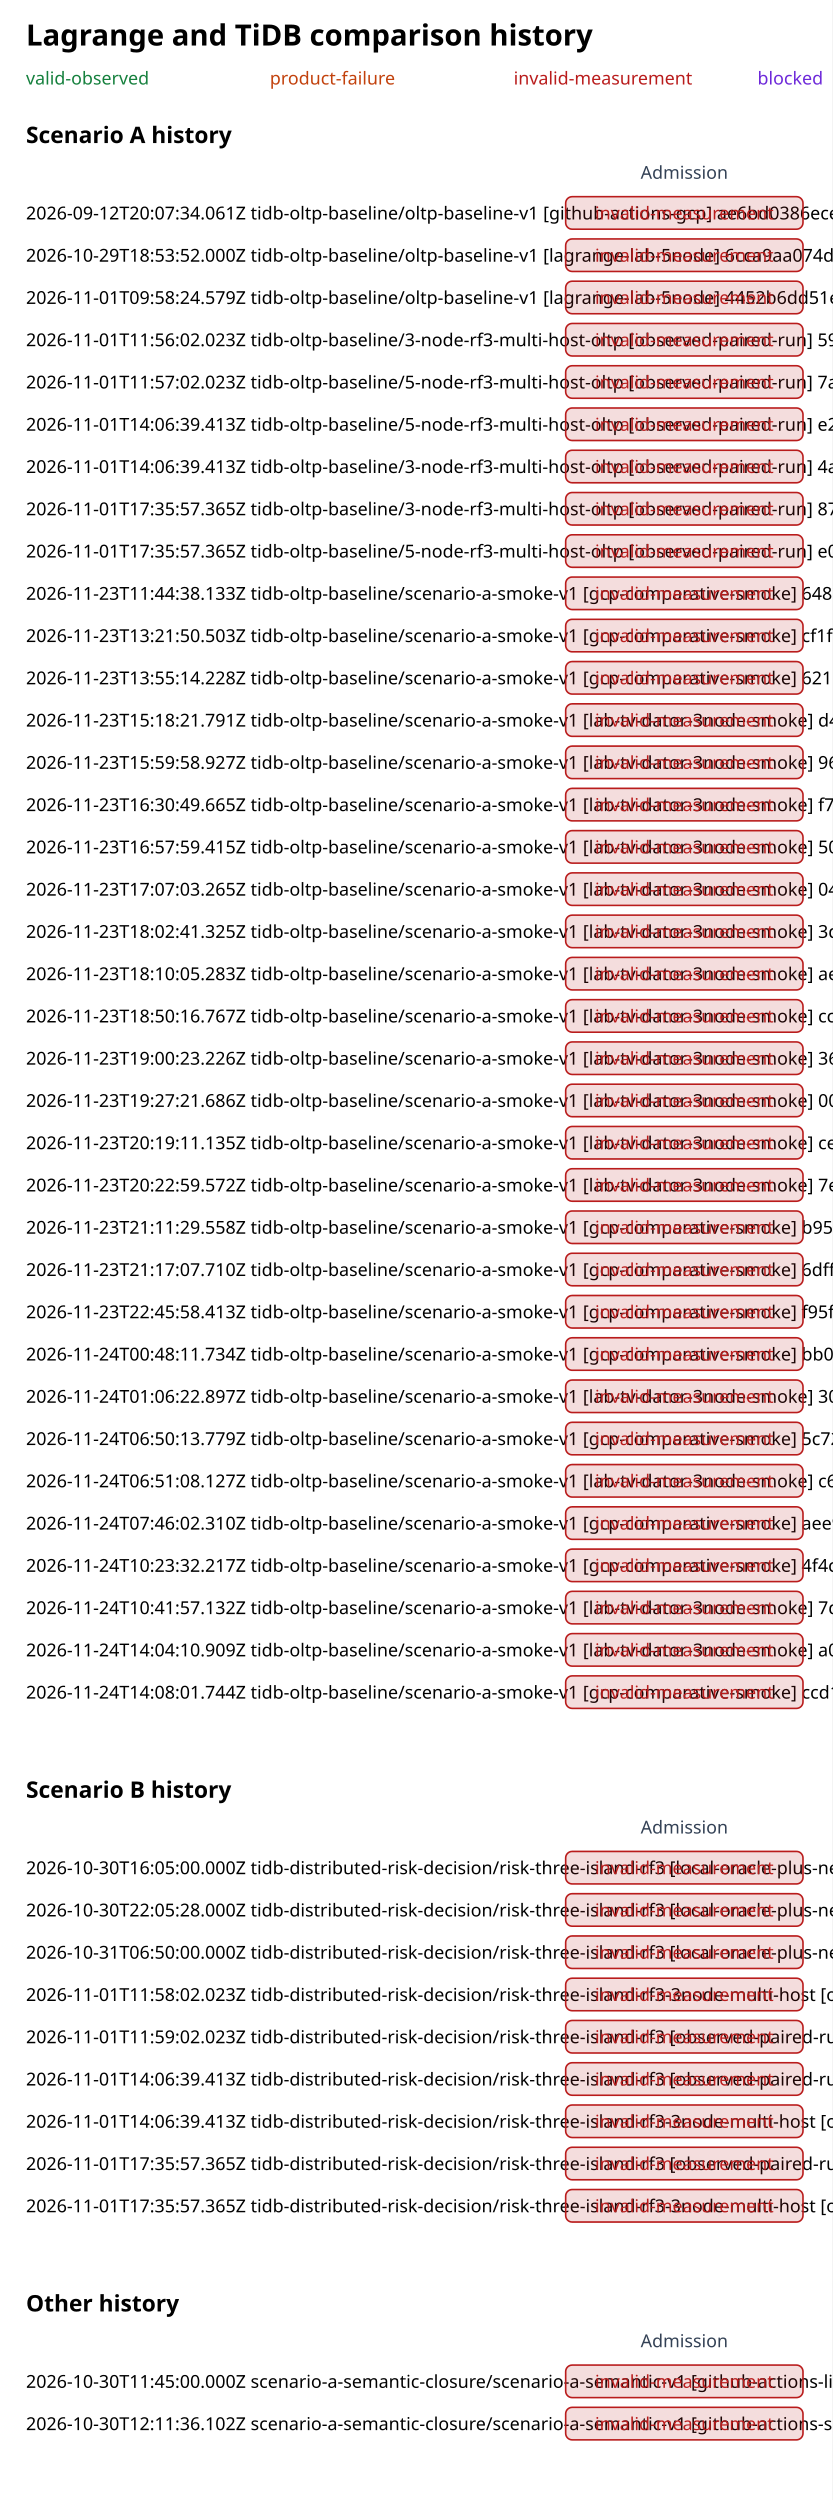
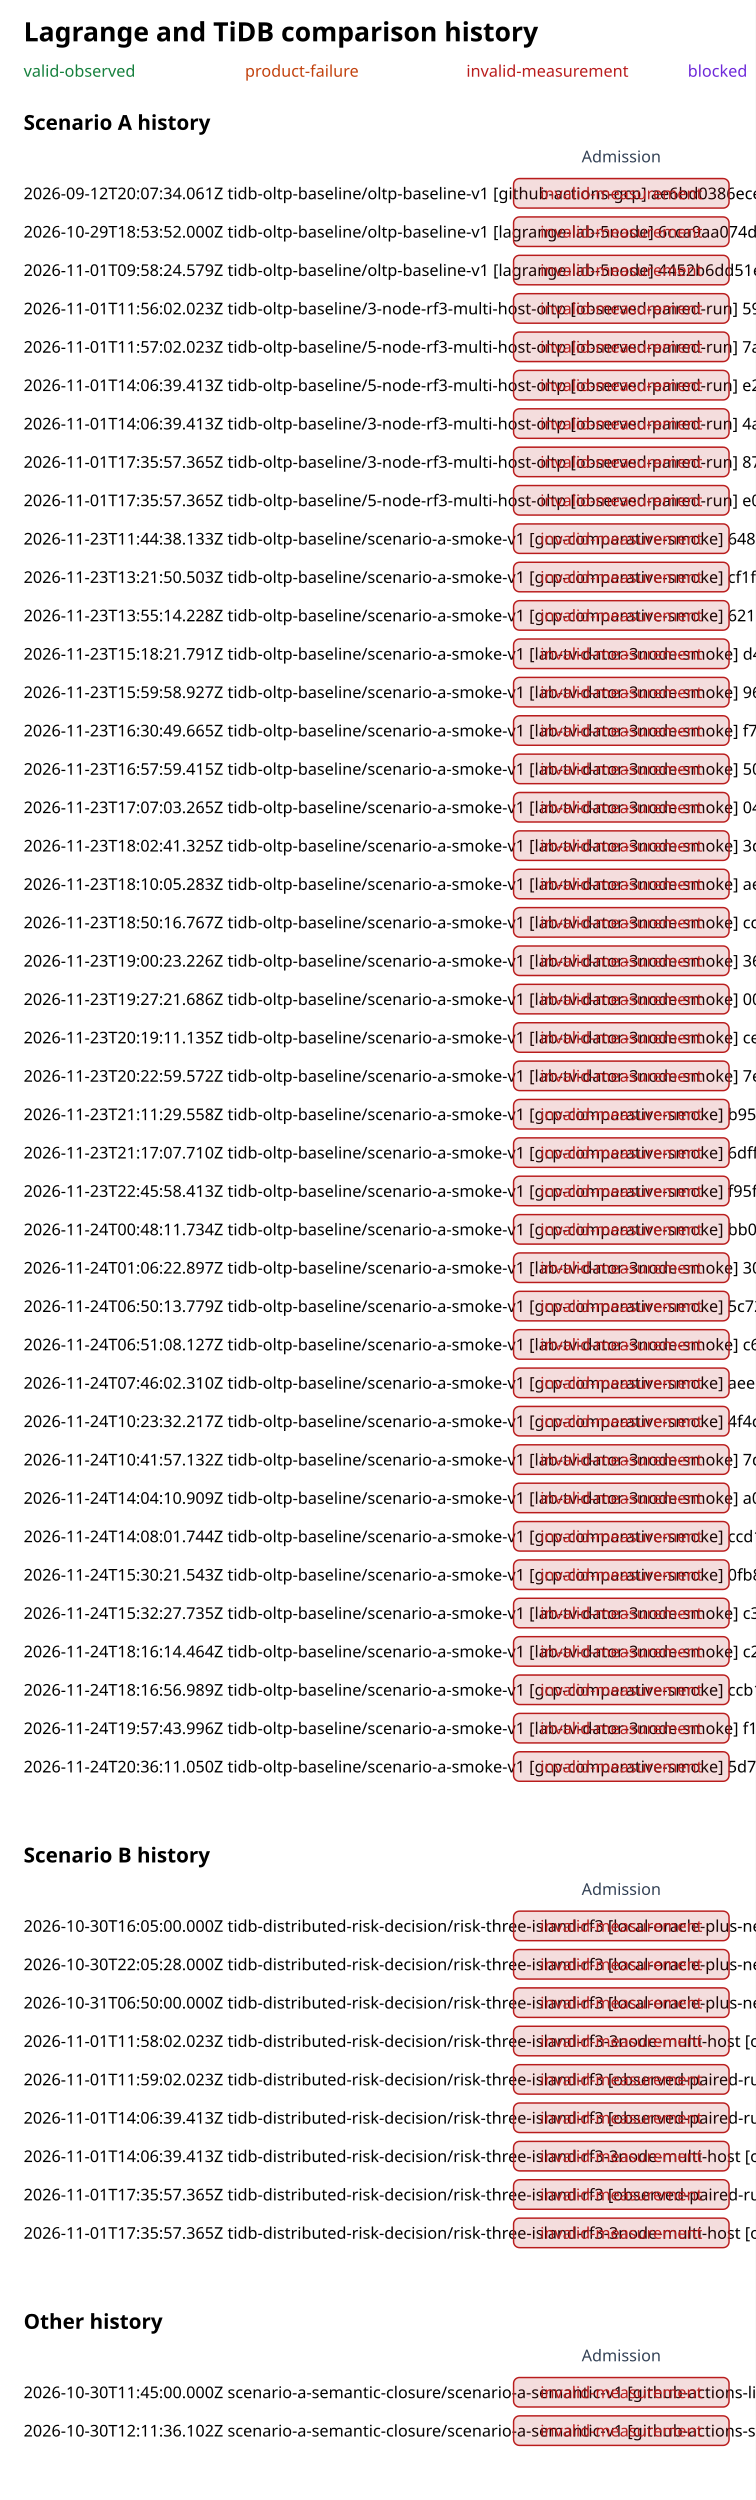
- <svg xmlns="http://www.w3.org/2000/svg" width="512" height="1538" viewBox="0 0 512 1538" font-family="sans-serif">
+ <svg xmlns="http://www.w3.org/2000/svg" width="512" height="1694" viewBox="0 0 512 1694" font-family="sans-serif">
  <rect width="100%" height="100%" fill="#ffffff" />
  <text x="16" y="28" font-size="18" font-weight="700">Lagrange and TiDB comparison history</text>
  <text x="16" y="52" font-size="11" fill="#15803d">valid-observed</text>
  <text x="166" y="52" font-size="11" fill="#c2410c">product-failure</text>
  <text x="316" y="52" font-size="11" fill="#b91c1c">invalid-measurement</text>
  <text x="466" y="52" font-size="11" fill="#6d28d9">blocked</text>
  <text x="616" y="52" font-size="11" fill="#475569">unsupported</text>
  <text x="766" y="52" font-size="11" fill="#94a3b8">not-measured</text>
  <text x="16" y="88" font-size="14" font-weight="600">Scenario A history</text>
  <text x="421" y="110" text-anchor="middle" font-size="11" fill="#334155">Admission</text>
  <text x="16" y="135" font-size="11">2026-09-12T20:07:34.061Z tidb-oltp-baseline/oltp-baseline-v1 [github-actions-gcp] ae6bd0386ece</text>
  <g>
    <rect x="348" y="121" width="146" height="20" rx="4" fill="#b91c1c" fill-opacity="0.15" stroke="#b91c1c" />
    <text x="421" y="135" text-anchor="middle" font-size="11" fill="#b91c1c">invalid-measurement</text>
  </g>
  <text x="16" y="161" font-size="11">2026-10-29T18:53:52.000Z tidb-oltp-baseline/oltp-baseline-v1 [lagrange-lab-5node] 6cca9aa074d2</text>
  <g>
    <rect x="348" y="147" width="146" height="20" rx="4" fill="#b91c1c" fill-opacity="0.15" stroke="#b91c1c" />
    <text x="421" y="161" text-anchor="middle" font-size="11" fill="#b91c1c">invalid-measurement</text>
  </g>
  <text x="16" y="187" font-size="11">2026-11-01T09:58:24.579Z tidb-oltp-baseline/oltp-baseline-v1 [lagrange-lab-5node] 4452b6dd51e2</text>
  <g>
    <rect x="348" y="173" width="146" height="20" rx="4" fill="#b91c1c" fill-opacity="0.15" stroke="#b91c1c" />
    <text x="421" y="187" text-anchor="middle" font-size="11" fill="#b91c1c">invalid-measurement</text>
  </g>
  <text x="16" y="213" font-size="11">2026-11-01T11:56:02.023Z tidb-oltp-baseline/3-node-rf3-multi-host-oltp [observed-paired-run] 59a7afbf1b8e</text>
  <g>
    <rect x="348" y="199" width="146" height="20" rx="4" fill="#b91c1c" fill-opacity="0.15" stroke="#b91c1c" />
    <text x="421" y="213" text-anchor="middle" font-size="11" fill="#b91c1c">invalid-measurement</text>
  </g>
  <text x="16" y="239" font-size="11">2026-11-01T11:57:02.023Z tidb-oltp-baseline/5-node-rf3-multi-host-oltp [observed-paired-run] 7aaf3fda8eca</text>
  <g>
    <rect x="348" y="225" width="146" height="20" rx="4" fill="#b91c1c" fill-opacity="0.15" stroke="#b91c1c" />
    <text x="421" y="239" text-anchor="middle" font-size="11" fill="#b91c1c">invalid-measurement</text>
  </g>
  <text x="16" y="265" font-size="11">2026-11-01T14:06:39.413Z tidb-oltp-baseline/5-node-rf3-multi-host-oltp [observed-paired-run] e2b828ec15de</text>
  <g>
    <rect x="348" y="251" width="146" height="20" rx="4" fill="#b91c1c" fill-opacity="0.15" stroke="#b91c1c" />
    <text x="421" y="265" text-anchor="middle" font-size="11" fill="#b91c1c">invalid-measurement</text>
  </g>
  <text x="16" y="291" font-size="11">2026-11-01T14:06:39.413Z tidb-oltp-baseline/3-node-rf3-multi-host-oltp [observed-paired-run] 4ae39281b8b5</text>
  <g>
    <rect x="348" y="277" width="146" height="20" rx="4" fill="#b91c1c" fill-opacity="0.15" stroke="#b91c1c" />
    <text x="421" y="291" text-anchor="middle" font-size="11" fill="#b91c1c">invalid-measurement</text>
  </g>
  <text x="16" y="317" font-size="11">2026-11-01T17:35:57.365Z tidb-oltp-baseline/3-node-rf3-multi-host-oltp [observed-paired-run] 87b6a4711010</text>
  <g>
    <rect x="348" y="303" width="146" height="20" rx="4" fill="#b91c1c" fill-opacity="0.15" stroke="#b91c1c" />
    <text x="421" y="317" text-anchor="middle" font-size="11" fill="#b91c1c">invalid-measurement</text>
  </g>
  <text x="16" y="343" font-size="11">2026-11-01T17:35:57.365Z tidb-oltp-baseline/5-node-rf3-multi-host-oltp [observed-paired-run] e07746af4c34</text>
  <g>
    <rect x="348" y="329" width="146" height="20" rx="4" fill="#b91c1c" fill-opacity="0.15" stroke="#b91c1c" />
    <text x="421" y="343" text-anchor="middle" font-size="11" fill="#b91c1c">invalid-measurement</text>
  </g>
  <text x="16" y="369" font-size="11">2026-11-23T11:44:38.133Z tidb-oltp-baseline/scenario-a-smoke-v1 [gcp-comparative-smoke] 64824b73b691</text>
  <g>
    <rect x="348" y="355" width="146" height="20" rx="4" fill="#b91c1c" fill-opacity="0.15" stroke="#b91c1c" />
    <text x="421" y="369" text-anchor="middle" font-size="11" fill="#b91c1c">invalid-measurement</text>
  </g>
  <text x="16" y="395" font-size="11">2026-11-23T13:21:50.503Z tidb-oltp-baseline/scenario-a-smoke-v1 [gcp-comparative-smoke] cf1f6b42a67a</text>
  <g>
    <rect x="348" y="381" width="146" height="20" rx="4" fill="#b91c1c" fill-opacity="0.15" stroke="#b91c1c" />
    <text x="421" y="395" text-anchor="middle" font-size="11" fill="#b91c1c">invalid-measurement</text>
  </g>
  <text x="16" y="421" font-size="11">2026-11-23T13:55:14.228Z tidb-oltp-baseline/scenario-a-smoke-v1 [gcp-comparative-smoke] 621ac1a02a7c</text>
  <g>
    <rect x="348" y="407" width="146" height="20" rx="4" fill="#b91c1c" fill-opacity="0.15" stroke="#b91c1c" />
    <text x="421" y="421" text-anchor="middle" font-size="11" fill="#b91c1c">invalid-measurement</text>
  </g>
  <text x="16" y="447" font-size="11">2026-11-23T15:18:21.791Z tidb-oltp-baseline/scenario-a-smoke-v1 [lab-tv-dator-3node-smoke] d4fa5d60c0d8</text>
  <g>
    <rect x="348" y="433" width="146" height="20" rx="4" fill="#b91c1c" fill-opacity="0.15" stroke="#b91c1c" />
    <text x="421" y="447" text-anchor="middle" font-size="11" fill="#b91c1c">invalid-measurement</text>
  </g>
  <text x="16" y="473" font-size="11">2026-11-23T15:59:58.927Z tidb-oltp-baseline/scenario-a-smoke-v1 [lab-tv-dator-3node-smoke] 96250df882bd</text>
  <g>
    <rect x="348" y="459" width="146" height="20" rx="4" fill="#b91c1c" fill-opacity="0.15" stroke="#b91c1c" />
    <text x="421" y="473" text-anchor="middle" font-size="11" fill="#b91c1c">invalid-measurement</text>
  </g>
  <text x="16" y="499" font-size="11">2026-11-23T16:30:49.665Z tidb-oltp-baseline/scenario-a-smoke-v1 [lab-tv-dator-3node-smoke] f738baede535</text>
  <g>
    <rect x="348" y="485" width="146" height="20" rx="4" fill="#b91c1c" fill-opacity="0.15" stroke="#b91c1c" />
    <text x="421" y="499" text-anchor="middle" font-size="11" fill="#b91c1c">invalid-measurement</text>
  </g>
  <text x="16" y="525" font-size="11">2026-11-23T16:57:59.415Z tidb-oltp-baseline/scenario-a-smoke-v1 [lab-tv-dator-3node-smoke] 507f9b45cdae</text>
  <g>
    <rect x="348" y="511" width="146" height="20" rx="4" fill="#b91c1c" fill-opacity="0.15" stroke="#b91c1c" />
    <text x="421" y="525" text-anchor="middle" font-size="11" fill="#b91c1c">invalid-measurement</text>
  </g>
  <text x="16" y="551" font-size="11">2026-11-23T17:07:03.265Z tidb-oltp-baseline/scenario-a-smoke-v1 [lab-tv-dator-3node-smoke] 04ebde78fd0b</text>
  <g>
    <rect x="348" y="537" width="146" height="20" rx="4" fill="#b91c1c" fill-opacity="0.15" stroke="#b91c1c" />
    <text x="421" y="551" text-anchor="middle" font-size="11" fill="#b91c1c">invalid-measurement</text>
  </g>
  <text x="16" y="577" font-size="11">2026-11-23T18:02:41.325Z tidb-oltp-baseline/scenario-a-smoke-v1 [lab-tv-dator-3node-smoke] 3d72ac1a8a82</text>
  <g>
    <rect x="348" y="563" width="146" height="20" rx="4" fill="#b91c1c" fill-opacity="0.15" stroke="#b91c1c" />
    <text x="421" y="577" text-anchor="middle" font-size="11" fill="#b91c1c">invalid-measurement</text>
  </g>
  <text x="16" y="603" font-size="11">2026-11-23T18:10:05.283Z tidb-oltp-baseline/scenario-a-smoke-v1 [lab-tv-dator-3node-smoke] aea602027ee3</text>
  <g>
    <rect x="348" y="589" width="146" height="20" rx="4" fill="#b91c1c" fill-opacity="0.15" stroke="#b91c1c" />
    <text x="421" y="603" text-anchor="middle" font-size="11" fill="#b91c1c">invalid-measurement</text>
  </g>
  <text x="16" y="629" font-size="11">2026-11-23T18:50:16.767Z tidb-oltp-baseline/scenario-a-smoke-v1 [lab-tv-dator-3node-smoke] cc3b47695785</text>
  <g>
    <rect x="348" y="615" width="146" height="20" rx="4" fill="#b91c1c" fill-opacity="0.15" stroke="#b91c1c" />
    <text x="421" y="629" text-anchor="middle" font-size="11" fill="#b91c1c">invalid-measurement</text>
  </g>
  <text x="16" y="655" font-size="11">2026-11-23T19:00:23.226Z tidb-oltp-baseline/scenario-a-smoke-v1 [lab-tv-dator-3node-smoke] 36f26c77015f</text>
  <g>
    <rect x="348" y="641" width="146" height="20" rx="4" fill="#b91c1c" fill-opacity="0.15" stroke="#b91c1c" />
    <text x="421" y="655" text-anchor="middle" font-size="11" fill="#b91c1c">invalid-measurement</text>
  </g>
  <text x="16" y="681" font-size="11">2026-11-23T19:27:21.686Z tidb-oltp-baseline/scenario-a-smoke-v1 [lab-tv-dator-3node-smoke] 0029536b22eb</text>
  <g>
    <rect x="348" y="667" width="146" height="20" rx="4" fill="#b91c1c" fill-opacity="0.15" stroke="#b91c1c" />
    <text x="421" y="681" text-anchor="middle" font-size="11" fill="#b91c1c">invalid-measurement</text>
  </g>
  <text x="16" y="707" font-size="11">2026-11-23T20:19:11.135Z tidb-oltp-baseline/scenario-a-smoke-v1 [lab-tv-dator-3node-smoke] ce4af67b8bcf</text>
  <g>
    <rect x="348" y="693" width="146" height="20" rx="4" fill="#b91c1c" fill-opacity="0.15" stroke="#b91c1c" />
    <text x="421" y="707" text-anchor="middle" font-size="11" fill="#b91c1c">invalid-measurement</text>
  </g>
  <text x="16" y="733" font-size="11">2026-11-23T20:22:59.572Z tidb-oltp-baseline/scenario-a-smoke-v1 [lab-tv-dator-3node-smoke] 7e0015cbe6c1</text>
  <g>
    <rect x="348" y="719" width="146" height="20" rx="4" fill="#b91c1c" fill-opacity="0.15" stroke="#b91c1c" />
    <text x="421" y="733" text-anchor="middle" font-size="11" fill="#b91c1c">invalid-measurement</text>
  </g>
  <text x="16" y="759" font-size="11">2026-11-23T21:11:29.558Z tidb-oltp-baseline/scenario-a-smoke-v1 [gcp-comparative-smoke] b9560df660cb</text>
  <g>
    <rect x="348" y="745" width="146" height="20" rx="4" fill="#b91c1c" fill-opacity="0.15" stroke="#b91c1c" />
    <text x="421" y="759" text-anchor="middle" font-size="11" fill="#b91c1c">invalid-measurement</text>
  </g>
  <text x="16" y="785" font-size="11">2026-11-23T21:17:07.710Z tidb-oltp-baseline/scenario-a-smoke-v1 [gcp-comparative-smoke] 6dffd9f7a122</text>
  <g>
    <rect x="348" y="771" width="146" height="20" rx="4" fill="#b91c1c" fill-opacity="0.15" stroke="#b91c1c" />
    <text x="421" y="785" text-anchor="middle" font-size="11" fill="#b91c1c">invalid-measurement</text>
  </g>
  <text x="16" y="811" font-size="11">2026-11-23T22:45:58.413Z tidb-oltp-baseline/scenario-a-smoke-v1 [gcp-comparative-smoke] f95f2b252c96</text>
  <g>
    <rect x="348" y="797" width="146" height="20" rx="4" fill="#b91c1c" fill-opacity="0.15" stroke="#b91c1c" />
    <text x="421" y="811" text-anchor="middle" font-size="11" fill="#b91c1c">invalid-measurement</text>
  </g>
  <text x="16" y="837" font-size="11">2026-11-24T00:48:11.734Z tidb-oltp-baseline/scenario-a-smoke-v1 [gcp-comparative-smoke] bb0fa9c981e5</text>
  <g>
    <rect x="348" y="823" width="146" height="20" rx="4" fill="#b91c1c" fill-opacity="0.15" stroke="#b91c1c" />
    <text x="421" y="837" text-anchor="middle" font-size="11" fill="#b91c1c">invalid-measurement</text>
  </g>
  <text x="16" y="863" font-size="11">2026-11-24T01:06:22.897Z tidb-oltp-baseline/scenario-a-smoke-v1 [lab-tv-dator-3node-smoke] 30e6cbe8b7d9</text>
  <g>
    <rect x="348" y="849" width="146" height="20" rx="4" fill="#b91c1c" fill-opacity="0.15" stroke="#b91c1c" />
    <text x="421" y="863" text-anchor="middle" font-size="11" fill="#b91c1c">invalid-measurement</text>
  </g>
  <text x="16" y="889" font-size="11">2026-11-24T06:50:13.779Z tidb-oltp-baseline/scenario-a-smoke-v1 [gcp-comparative-smoke] 5c72d58d7de2</text>
  <g>
    <rect x="348" y="875" width="146" height="20" rx="4" fill="#b91c1c" fill-opacity="0.15" stroke="#b91c1c" />
    <text x="421" y="889" text-anchor="middle" font-size="11" fill="#b91c1c">invalid-measurement</text>
  </g>
  <text x="16" y="915" font-size="11">2026-11-24T06:51:08.127Z tidb-oltp-baseline/scenario-a-smoke-v1 [lab-tv-dator-3node-smoke] c615d53b8e5a</text>
  <g>
    <rect x="348" y="901" width="146" height="20" rx="4" fill="#b91c1c" fill-opacity="0.15" stroke="#b91c1c" />
    <text x="421" y="915" text-anchor="middle" font-size="11" fill="#b91c1c">invalid-measurement</text>
  </g>
  <text x="16" y="941" font-size="11">2026-11-24T07:46:02.310Z tidb-oltp-baseline/scenario-a-smoke-v1 [gcp-comparative-smoke] aee92bfd5e87</text>
  <g>
    <rect x="348" y="927" width="146" height="20" rx="4" fill="#b91c1c" fill-opacity="0.15" stroke="#b91c1c" />
    <text x="421" y="941" text-anchor="middle" font-size="11" fill="#b91c1c">invalid-measurement</text>
  </g>
  <text x="16" y="967" font-size="11">2026-11-24T10:23:32.217Z tidb-oltp-baseline/scenario-a-smoke-v1 [gcp-comparative-smoke] 4f4cedfa33c1</text>
  <g>
    <rect x="348" y="953" width="146" height="20" rx="4" fill="#b91c1c" fill-opacity="0.15" stroke="#b91c1c" />
    <text x="421" y="967" text-anchor="middle" font-size="11" fill="#b91c1c">invalid-measurement</text>
  </g>
  <text x="16" y="993" font-size="11">2026-11-24T10:41:57.132Z tidb-oltp-baseline/scenario-a-smoke-v1 [lab-tv-dator-3node-smoke] 7d78e043b47c</text>
  <g>
    <rect x="348" y="979" width="146" height="20" rx="4" fill="#b91c1c" fill-opacity="0.15" stroke="#b91c1c" />
    <text x="421" y="993" text-anchor="middle" font-size="11" fill="#b91c1c">invalid-measurement</text>
  </g>
  <text x="16" y="1019" font-size="11">2026-11-24T14:04:10.909Z tidb-oltp-baseline/scenario-a-smoke-v1 [lab-tv-dator-3node-smoke] a0a8fc341a01</text>
  <g>
    <rect x="348" y="1005" width="146" height="20" rx="4" fill="#b91c1c" fill-opacity="0.15" stroke="#b91c1c" />
    <text x="421" y="1019" text-anchor="middle" font-size="11" fill="#b91c1c">invalid-measurement</text>
  </g>
  <text x="16" y="1045" font-size="11">2026-11-24T14:08:01.744Z tidb-oltp-baseline/scenario-a-smoke-v1 [gcp-comparative-smoke] ccd1d19926f0</text>
  <g>
    <rect x="348" y="1031" width="146" height="20" rx="4" fill="#b91c1c" fill-opacity="0.15" stroke="#b91c1c" />
    <text x="421" y="1045" text-anchor="middle" font-size="11" fill="#b91c1c">invalid-measurement</text>
  </g>
-   <text x="16" y="1106" font-size="14" font-weight="600">Scenario B history</text>
-   <text x="421" y="1128" text-anchor="middle" font-size="11" fill="#334155">Admission</text>
-   <text x="16" y="1153" font-size="11">2026-10-30T16:05:00.000Z tidb-distributed-risk-decision/risk-three-island-rf3 [local-oracle-plus-network-model] d7e5bccaf87e</text>
-   <g>
-     <rect x="348" y="1139" width="146" height="20" rx="4" fill="#b91c1c" fill-opacity="0.15" stroke="#b91c1c" />
-     <text x="421" y="1153" text-anchor="middle" font-size="11" fill="#b91c1c">invalid-measurement</text>
-   </g>
-   <text x="16" y="1179" font-size="11">2026-10-30T22:05:28.000Z tidb-distributed-risk-decision/risk-three-island-rf3 [local-oracle-plus-network-model] 830ca7fa2d21</text>
-   <g>
-     <rect x="348" y="1165" width="146" height="20" rx="4" fill="#b91c1c" fill-opacity="0.15" stroke="#b91c1c" />
-     <text x="421" y="1179" text-anchor="middle" font-size="11" fill="#b91c1c">invalid-measurement</text>
-   </g>
-   <text x="16" y="1205" font-size="11">2026-10-31T06:50:00.000Z tidb-distributed-risk-decision/risk-three-island-rf3 [local-oracle-plus-network-model] e1009e0265fe</text>
-   <g>
-     <rect x="348" y="1191" width="146" height="20" rx="4" fill="#b91c1c" fill-opacity="0.15" stroke="#b91c1c" />
-     <text x="421" y="1205" text-anchor="middle" font-size="11" fill="#b91c1c">invalid-measurement</text>
-   </g>
-   <text x="16" y="1231" font-size="11">2026-11-01T11:58:02.023Z tidb-distributed-risk-decision/risk-three-island-rf3-3node-multi-host [observed-paired-run] eee2d296135d</text>
-   <g>
-     <rect x="348" y="1217" width="146" height="20" rx="4" fill="#b91c1c" fill-opacity="0.15" stroke="#b91c1c" />
-     <text x="421" y="1231" text-anchor="middle" font-size="11" fill="#b91c1c">invalid-measurement</text>
-   </g>
-   <text x="16" y="1257" font-size="11">2026-11-01T11:59:02.023Z tidb-distributed-risk-decision/risk-three-island-rf3 [observed-paired-run] 0beb212c88a5</text>
-   <g>
-     <rect x="348" y="1243" width="146" height="20" rx="4" fill="#b91c1c" fill-opacity="0.15" stroke="#b91c1c" />
-     <text x="421" y="1257" text-anchor="middle" font-size="11" fill="#b91c1c">invalid-measurement</text>
-   </g>
-   <text x="16" y="1283" font-size="11">2026-11-01T14:06:39.413Z tidb-distributed-risk-decision/risk-three-island-rf3 [observed-paired-run] b31fb159033f</text>
-   <g>
-     <rect x="348" y="1269" width="146" height="20" rx="4" fill="#b91c1c" fill-opacity="0.15" stroke="#b91c1c" />
-     <text x="421" y="1283" text-anchor="middle" font-size="11" fill="#b91c1c">invalid-measurement</text>
-   </g>
-   <text x="16" y="1309" font-size="11">2026-11-01T14:06:39.413Z tidb-distributed-risk-decision/risk-three-island-rf3-3node-multi-host [observed-paired-run] 73f64646115c</text>
+   <text x="16" y="1071" font-size="11">2026-11-24T15:30:21.543Z tidb-oltp-baseline/scenario-a-smoke-v1 [gcp-comparative-smoke] 0fb866df5fa1</text>
+   <g>
+     <rect x="348" y="1057" width="146" height="20" rx="4" fill="#b91c1c" fill-opacity="0.15" stroke="#b91c1c" />
+     <text x="421" y="1071" text-anchor="middle" font-size="11" fill="#b91c1c">invalid-measurement</text>
+   </g>
+   <text x="16" y="1097" font-size="11">2026-11-24T15:32:27.735Z tidb-oltp-baseline/scenario-a-smoke-v1 [lab-tv-dator-3node-smoke] c35d4046bfd9</text>
+   <g>
+     <rect x="348" y="1083" width="146" height="20" rx="4" fill="#b91c1c" fill-opacity="0.15" stroke="#b91c1c" />
+     <text x="421" y="1097" text-anchor="middle" font-size="11" fill="#b91c1c">invalid-measurement</text>
+   </g>
+   <text x="16" y="1123" font-size="11">2026-11-24T18:16:14.464Z tidb-oltp-baseline/scenario-a-smoke-v1 [lab-tv-dator-3node-smoke] c2b582b1badb</text>
+   <g>
+     <rect x="348" y="1109" width="146" height="20" rx="4" fill="#b91c1c" fill-opacity="0.15" stroke="#b91c1c" />
+     <text x="421" y="1123" text-anchor="middle" font-size="11" fill="#b91c1c">invalid-measurement</text>
+   </g>
+   <text x="16" y="1149" font-size="11">2026-11-24T18:16:56.989Z tidb-oltp-baseline/scenario-a-smoke-v1 [gcp-comparative-smoke] ccb1f190eb1a</text>
+   <g>
+     <rect x="348" y="1135" width="146" height="20" rx="4" fill="#b91c1c" fill-opacity="0.15" stroke="#b91c1c" />
+     <text x="421" y="1149" text-anchor="middle" font-size="11" fill="#b91c1c">invalid-measurement</text>
+   </g>
+   <text x="16" y="1175" font-size="11">2026-11-24T19:57:43.996Z tidb-oltp-baseline/scenario-a-smoke-v1 [lab-tv-dator-3node-smoke] f1a3930965ce</text>
+   <g>
+     <rect x="348" y="1161" width="146" height="20" rx="4" fill="#b91c1c" fill-opacity="0.15" stroke="#b91c1c" />
+     <text x="421" y="1175" text-anchor="middle" font-size="11" fill="#b91c1c">invalid-measurement</text>
+   </g>
+   <text x="16" y="1201" font-size="11">2026-11-24T20:36:11.050Z tidb-oltp-baseline/scenario-a-smoke-v1 [gcp-comparative-smoke] 5d7823cf7bb2</text>
+   <g>
+     <rect x="348" y="1187" width="146" height="20" rx="4" fill="#b91c1c" fill-opacity="0.15" stroke="#b91c1c" />
+     <text x="421" y="1201" text-anchor="middle" font-size="11" fill="#b91c1c">invalid-measurement</text>
+   </g>
+   <text x="16" y="1262" font-size="14" font-weight="600">Scenario B history</text>
+   <text x="421" y="1284" text-anchor="middle" font-size="11" fill="#334155">Admission</text>
+   <text x="16" y="1309" font-size="11">2026-10-30T16:05:00.000Z tidb-distributed-risk-decision/risk-three-island-rf3 [local-oracle-plus-network-model] d7e5bccaf87e</text>
  <g>
    <rect x="348" y="1295" width="146" height="20" rx="4" fill="#b91c1c" fill-opacity="0.15" stroke="#b91c1c" />
    <text x="421" y="1309" text-anchor="middle" font-size="11" fill="#b91c1c">invalid-measurement</text>
  </g>
-   <text x="16" y="1335" font-size="11">2026-11-01T17:35:57.365Z tidb-distributed-risk-decision/risk-three-island-rf3 [observed-paired-run] 26ab7ee09c74</text>
+   <text x="16" y="1335" font-size="11">2026-10-30T22:05:28.000Z tidb-distributed-risk-decision/risk-three-island-rf3 [local-oracle-plus-network-model] 830ca7fa2d21</text>
  <g>
    <rect x="348" y="1321" width="146" height="20" rx="4" fill="#b91c1c" fill-opacity="0.15" stroke="#b91c1c" />
    <text x="421" y="1335" text-anchor="middle" font-size="11" fill="#b91c1c">invalid-measurement</text>
  </g>
-   <text x="16" y="1361" font-size="11">2026-11-01T17:35:57.365Z tidb-distributed-risk-decision/risk-three-island-rf3-3node-multi-host [observed-paired-run] 0f785ddf2ebd</text>
+   <text x="16" y="1361" font-size="11">2026-10-31T06:50:00.000Z tidb-distributed-risk-decision/risk-three-island-rf3 [local-oracle-plus-network-model] e1009e0265fe</text>
  <g>
    <rect x="348" y="1347" width="146" height="20" rx="4" fill="#b91c1c" fill-opacity="0.15" stroke="#b91c1c" />
    <text x="421" y="1361" text-anchor="middle" font-size="11" fill="#b91c1c">invalid-measurement</text>
  </g>
-   <text x="16" y="1422" font-size="14" font-weight="600">Other history</text>
-   <text x="421" y="1444" text-anchor="middle" font-size="11" fill="#334155">Admission</text>
-   <text x="16" y="1469" font-size="11">2026-10-30T11:45:00.000Z scenario-a-semantic-closure/scenario-a-semantic-v1 [github-actions-live] 66d08c67e9e3</text>
-   <g>
-     <rect x="348" y="1455" width="146" height="20" rx="4" fill="#b91c1c" fill-opacity="0.15" stroke="#b91c1c" />
-     <text x="421" y="1469" text-anchor="middle" font-size="11" fill="#b91c1c">invalid-measurement</text>
-   </g>
-   <text x="16" y="1495" font-size="11">2026-10-30T12:11:36.102Z scenario-a-semantic-closure/scenario-a-semantic-v1 [github-actions-semantic-closure] 0157b6d79ab0</text>
-   <g>
-     <rect x="348" y="1481" width="146" height="20" rx="4" fill="#b91c1c" fill-opacity="0.15" stroke="#b91c1c" />
-     <text x="421" y="1495" text-anchor="middle" font-size="11" fill="#b91c1c">invalid-measurement</text>
+   <text x="16" y="1387" font-size="11">2026-11-01T11:58:02.023Z tidb-distributed-risk-decision/risk-three-island-rf3-3node-multi-host [observed-paired-run] eee2d296135d</text>
+   <g>
+     <rect x="348" y="1373" width="146" height="20" rx="4" fill="#b91c1c" fill-opacity="0.15" stroke="#b91c1c" />
+     <text x="421" y="1387" text-anchor="middle" font-size="11" fill="#b91c1c">invalid-measurement</text>
+   </g>
+   <text x="16" y="1413" font-size="11">2026-11-01T11:59:02.023Z tidb-distributed-risk-decision/risk-three-island-rf3 [observed-paired-run] 0beb212c88a5</text>
+   <g>
+     <rect x="348" y="1399" width="146" height="20" rx="4" fill="#b91c1c" fill-opacity="0.15" stroke="#b91c1c" />
+     <text x="421" y="1413" text-anchor="middle" font-size="11" fill="#b91c1c">invalid-measurement</text>
+   </g>
+   <text x="16" y="1439" font-size="11">2026-11-01T14:06:39.413Z tidb-distributed-risk-decision/risk-three-island-rf3 [observed-paired-run] b31fb159033f</text>
+   <g>
+     <rect x="348" y="1425" width="146" height="20" rx="4" fill="#b91c1c" fill-opacity="0.15" stroke="#b91c1c" />
+     <text x="421" y="1439" text-anchor="middle" font-size="11" fill="#b91c1c">invalid-measurement</text>
+   </g>
+   <text x="16" y="1465" font-size="11">2026-11-01T14:06:39.413Z tidb-distributed-risk-decision/risk-three-island-rf3-3node-multi-host [observed-paired-run] 73f64646115c</text>
+   <g>
+     <rect x="348" y="1451" width="146" height="20" rx="4" fill="#b91c1c" fill-opacity="0.15" stroke="#b91c1c" />
+     <text x="421" y="1465" text-anchor="middle" font-size="11" fill="#b91c1c">invalid-measurement</text>
+   </g>
+   <text x="16" y="1491" font-size="11">2026-11-01T17:35:57.365Z tidb-distributed-risk-decision/risk-three-island-rf3 [observed-paired-run] 26ab7ee09c74</text>
+   <g>
+     <rect x="348" y="1477" width="146" height="20" rx="4" fill="#b91c1c" fill-opacity="0.15" stroke="#b91c1c" />
+     <text x="421" y="1491" text-anchor="middle" font-size="11" fill="#b91c1c">invalid-measurement</text>
+   </g>
+   <text x="16" y="1517" font-size="11">2026-11-01T17:35:57.365Z tidb-distributed-risk-decision/risk-three-island-rf3-3node-multi-host [observed-paired-run] 0f785ddf2ebd</text>
+   <g>
+     <rect x="348" y="1503" width="146" height="20" rx="4" fill="#b91c1c" fill-opacity="0.15" stroke="#b91c1c" />
+     <text x="421" y="1517" text-anchor="middle" font-size="11" fill="#b91c1c">invalid-measurement</text>
+   </g>
+   <text x="16" y="1578" font-size="14" font-weight="600">Other history</text>
+   <text x="421" y="1600" text-anchor="middle" font-size="11" fill="#334155">Admission</text>
+   <text x="16" y="1625" font-size="11">2026-10-30T11:45:00.000Z scenario-a-semantic-closure/scenario-a-semantic-v1 [github-actions-live] 66d08c67e9e3</text>
+   <g>
+     <rect x="348" y="1611" width="146" height="20" rx="4" fill="#b91c1c" fill-opacity="0.15" stroke="#b91c1c" />
+     <text x="421" y="1625" text-anchor="middle" font-size="11" fill="#b91c1c">invalid-measurement</text>
+   </g>
+   <text x="16" y="1651" font-size="11">2026-10-30T12:11:36.102Z scenario-a-semantic-closure/scenario-a-semantic-v1 [github-actions-semantic-closure] 0157b6d79ab0</text>
+   <g>
+     <rect x="348" y="1637" width="146" height="20" rx="4" fill="#b91c1c" fill-opacity="0.15" stroke="#b91c1c" />
+     <text x="421" y="1651" text-anchor="middle" font-size="11" fill="#b91c1c">invalid-measurement</text>
  </g>
</svg>
